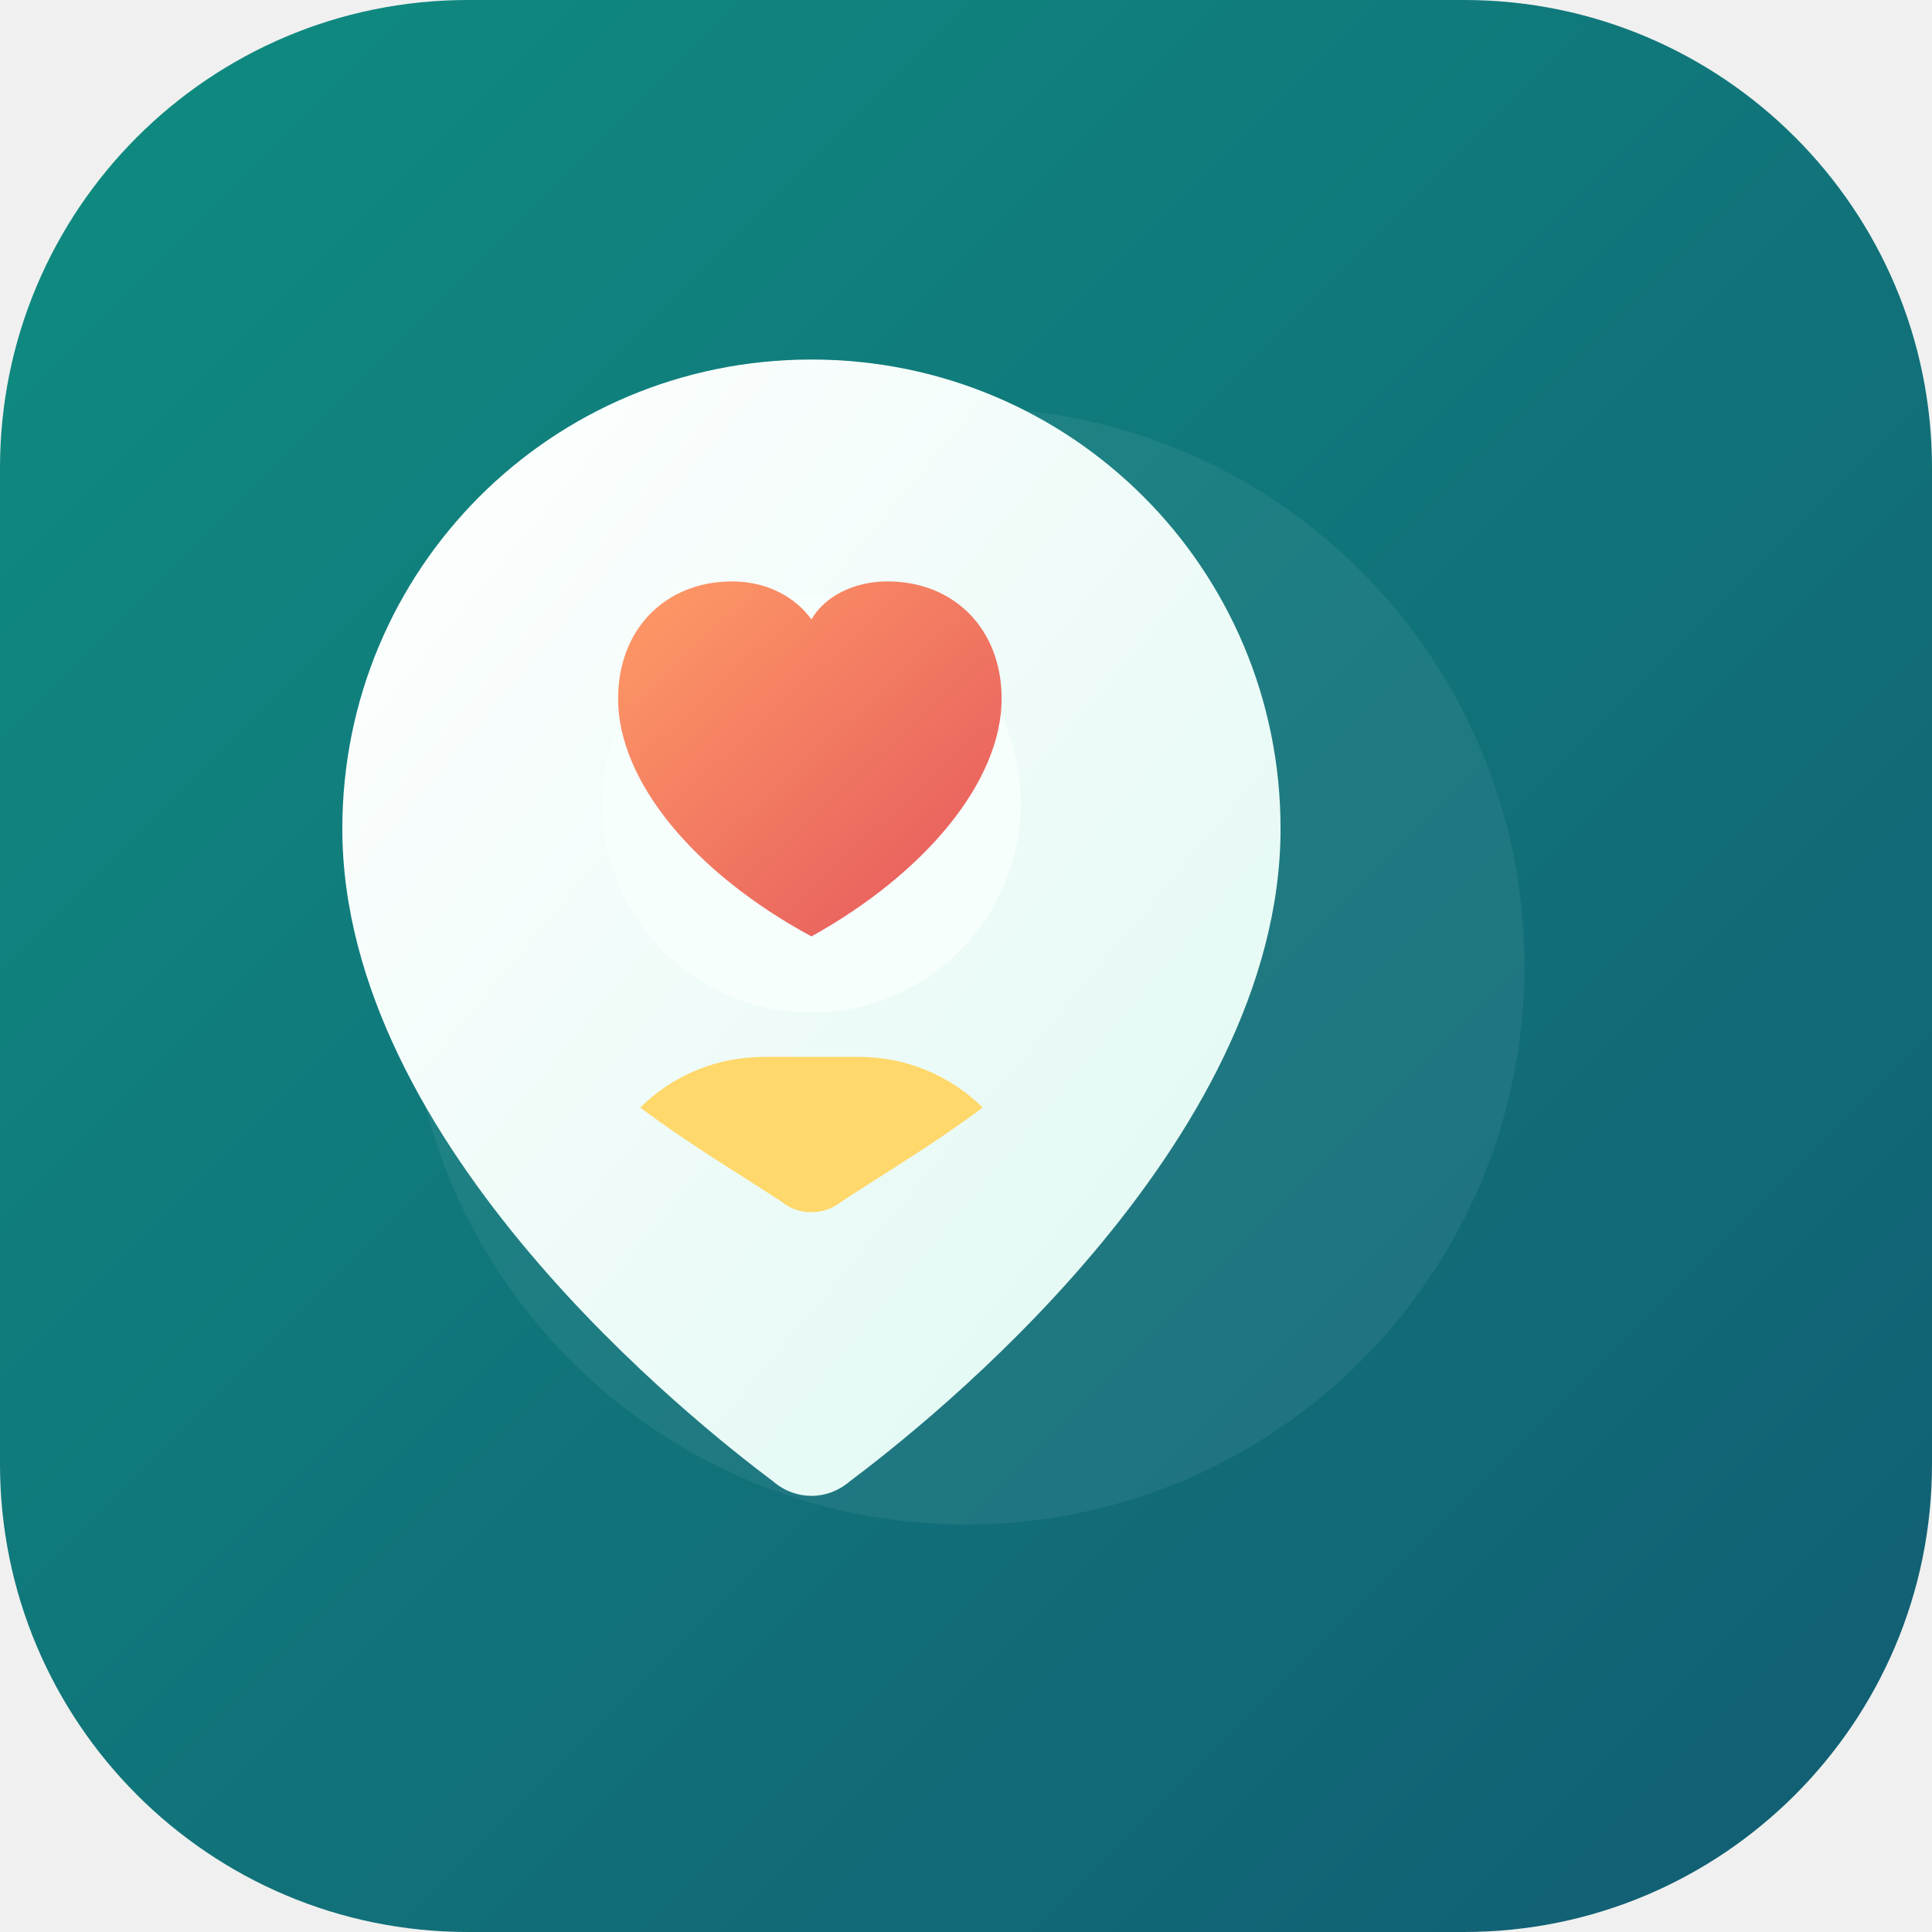
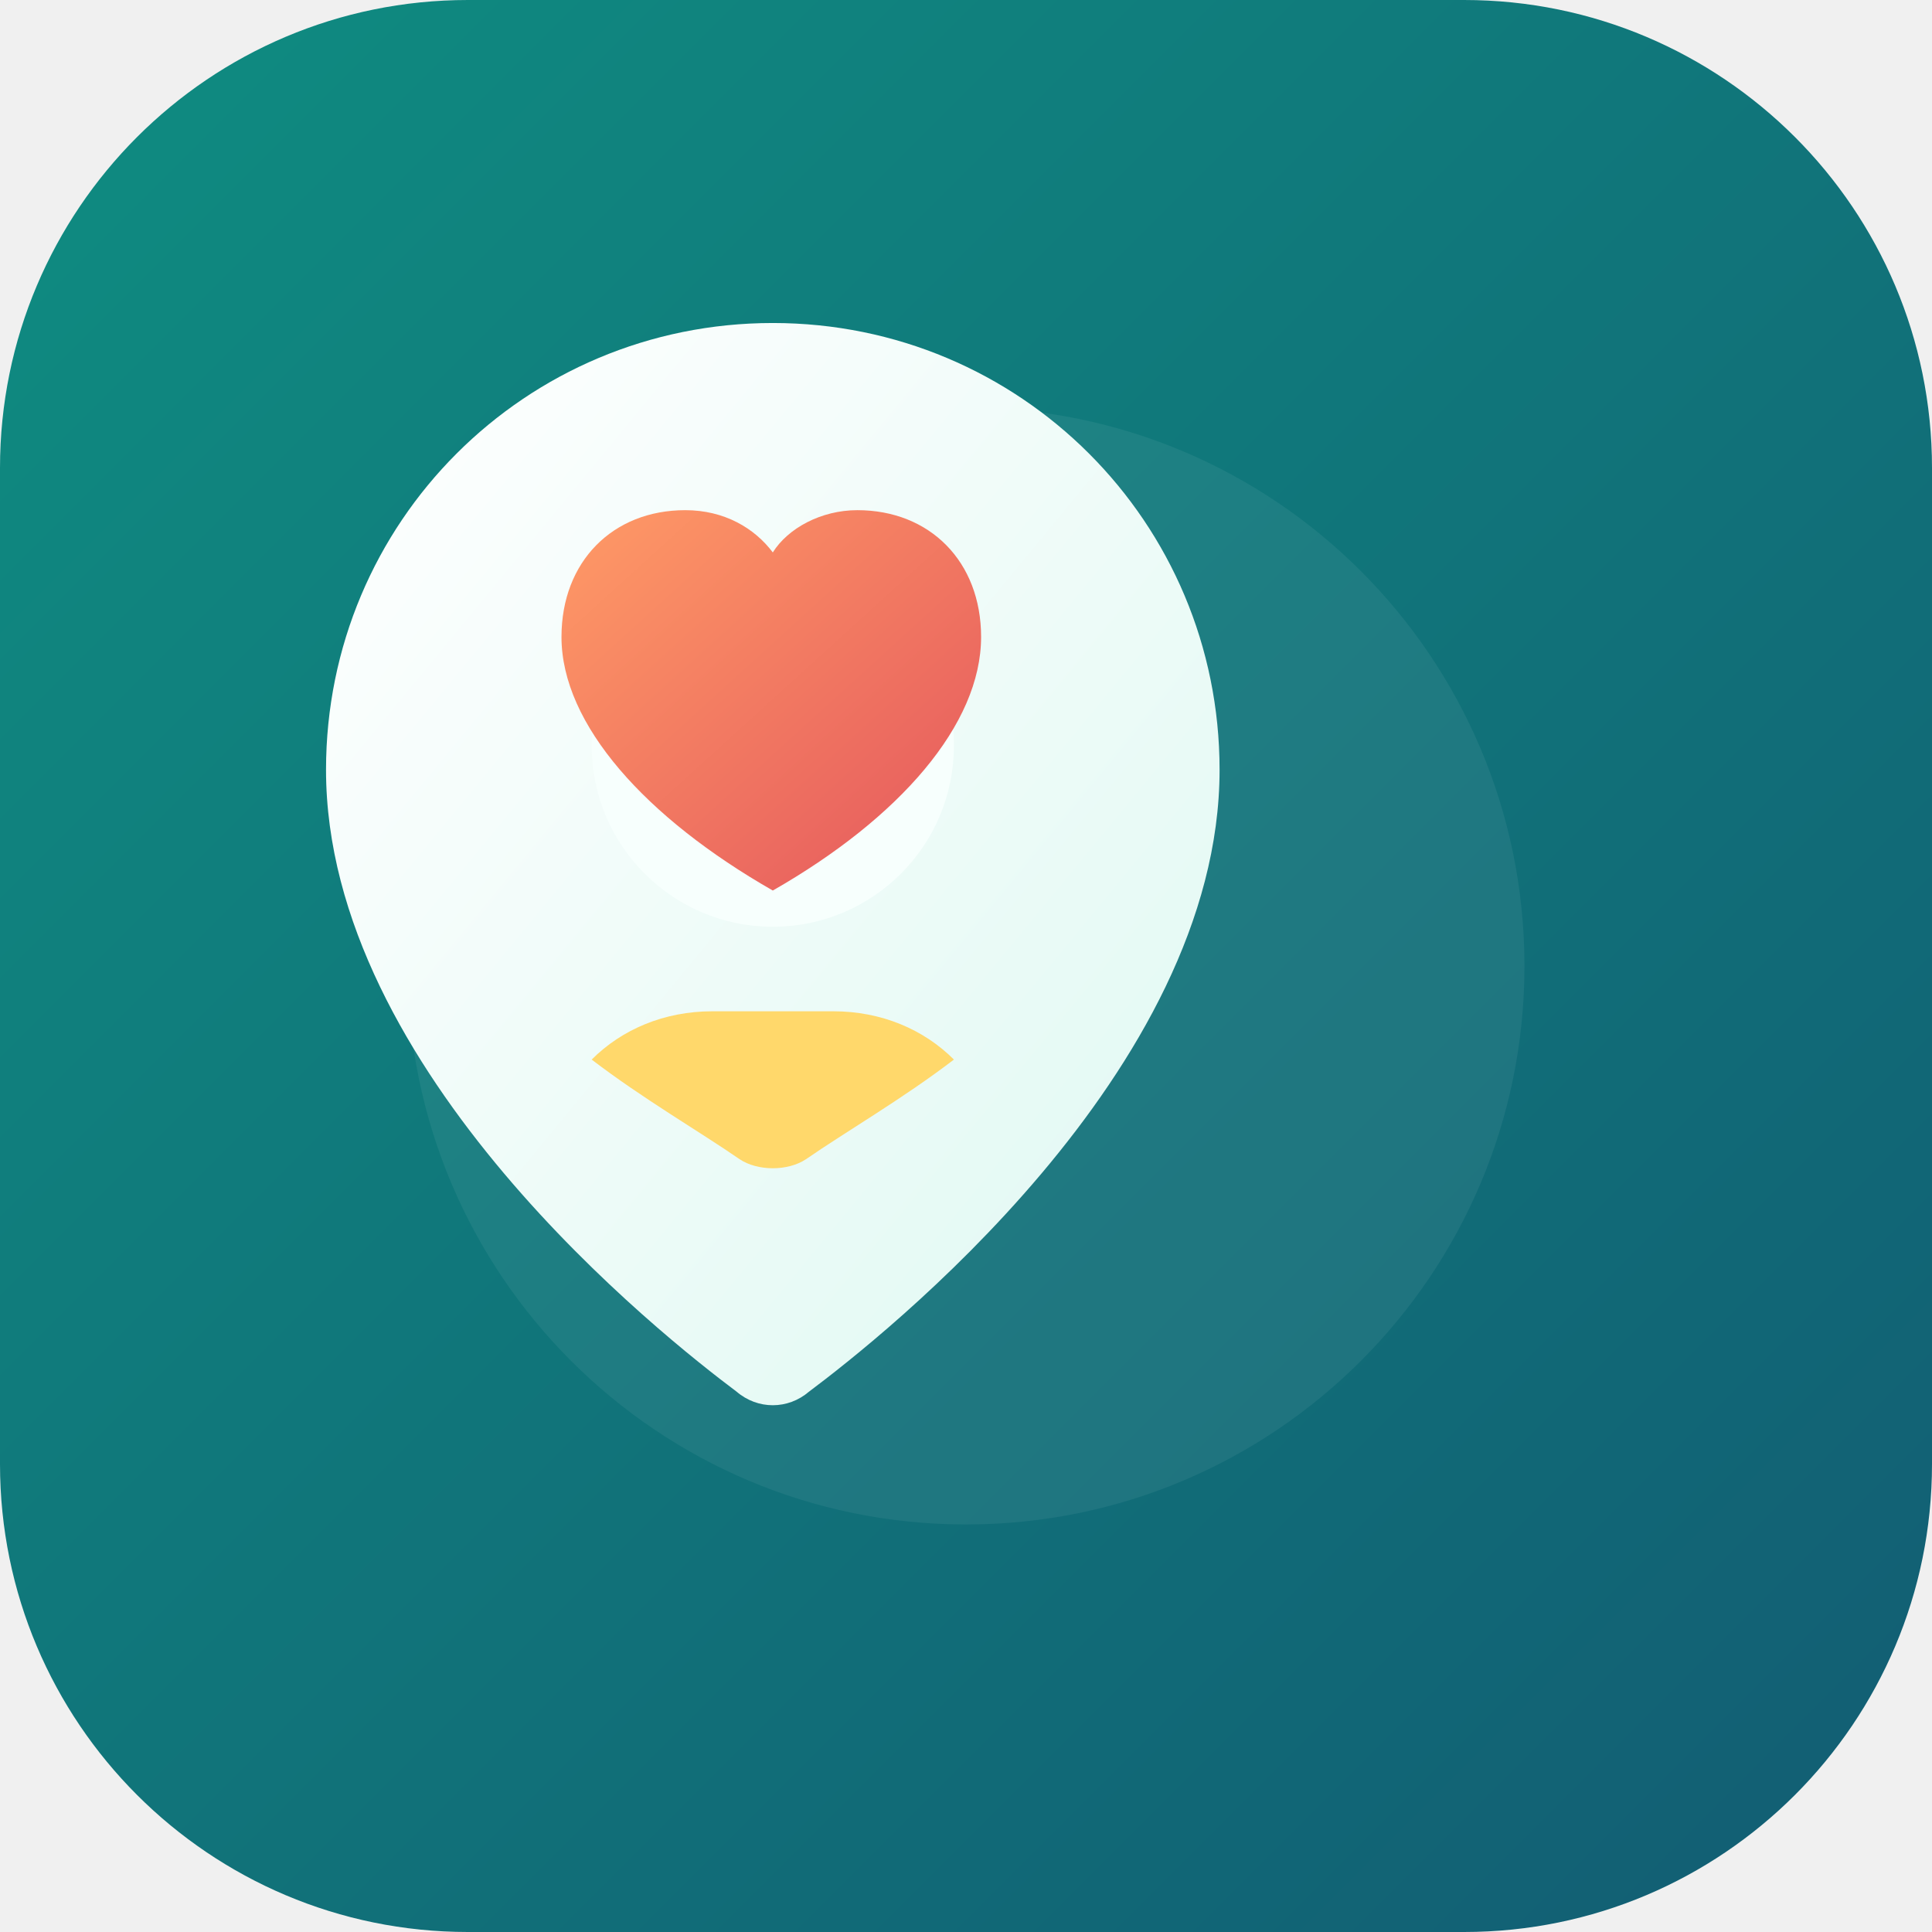
<svg xmlns="http://www.w3.org/2000/svg" viewBox="0 0 512 512" role="img" aria-label="ここシェア">
  <defs>
    <linearGradient id="bg" x1="0" y1="0" x2="1" y2="1">
      <stop offset="0%" stop-color="#0f8d81" />
      <stop offset="100%" stop-color="#125c73" />
    </linearGradient>
    <linearGradient id="pin" x1="0" y1="0" x2="1" y2="1">
      <stop offset="0%" stop-color="#ffffff" />
      <stop offset="100%" stop-color="#dff8f2" />
    </linearGradient>
    <linearGradient id="heart" x1="0" y1="0" x2="1" y2="1">
      <stop offset="0%" stop-color="#ff9b66" />
      <stop offset="100%" stop-color="#e4565d" />
    </linearGradient>
  </defs>
  <rect width="512" height="512" rx="124" fill="url(#bg)" />
  <circle cx="256" cy="256" r="148" fill="#ffffff" opacity="0.06" />
-   <g transform="translate(0 18) scale(0.84)">
+   <g transform="translate(0 12) scale(0.8)">
    <path d="M256 92c-82 0-148 66-148 148 0 100 112 188 136 206 7 6 17 6 24 0 24-18 136-106 136-206 0-82-66-148-148-148Z" fill="url(#pin)" />
-     <circle cx="256" cy="232" r="66" fill="#f7fffd" />
-     <path d="M256 274c36-20 60-49 60-75 0-22-15-37-36-37-11 0-20 5-24 12-5-7-14-12-25-12-21 0-36 15-36 37 0 26 24 55 61 75Z" fill="url(#heart)" />
-     <path d="M310 328c-16 12-33 22-45 30-5 4-13 4-18 0-12-8-29-18-45-30 10-10 24-16 39-16h30c15 0 29 6 39 16Z" fill="#ffd86b" />
+     <circle cx="256" cy="232" r="60" fill="#f7fffd" />
+     <path d="M256 280c42-24 69-55 69-84 0-25-17-42-41-42-12 0-23 6-28 14-6-8-16-14-29-14-24 0-41 17-41 42 0 29 28 60 70 84Z" fill="url(#heart)" />
+     <path d="M316 336c-17 13-36 24-49 33-6 4-16 4-22 0-13-9-32-20-49-33 10-10 24-16 40-16h40c16 0 30 6 40 16Z" fill="#ffd86b" />
  </g>
</svg>
